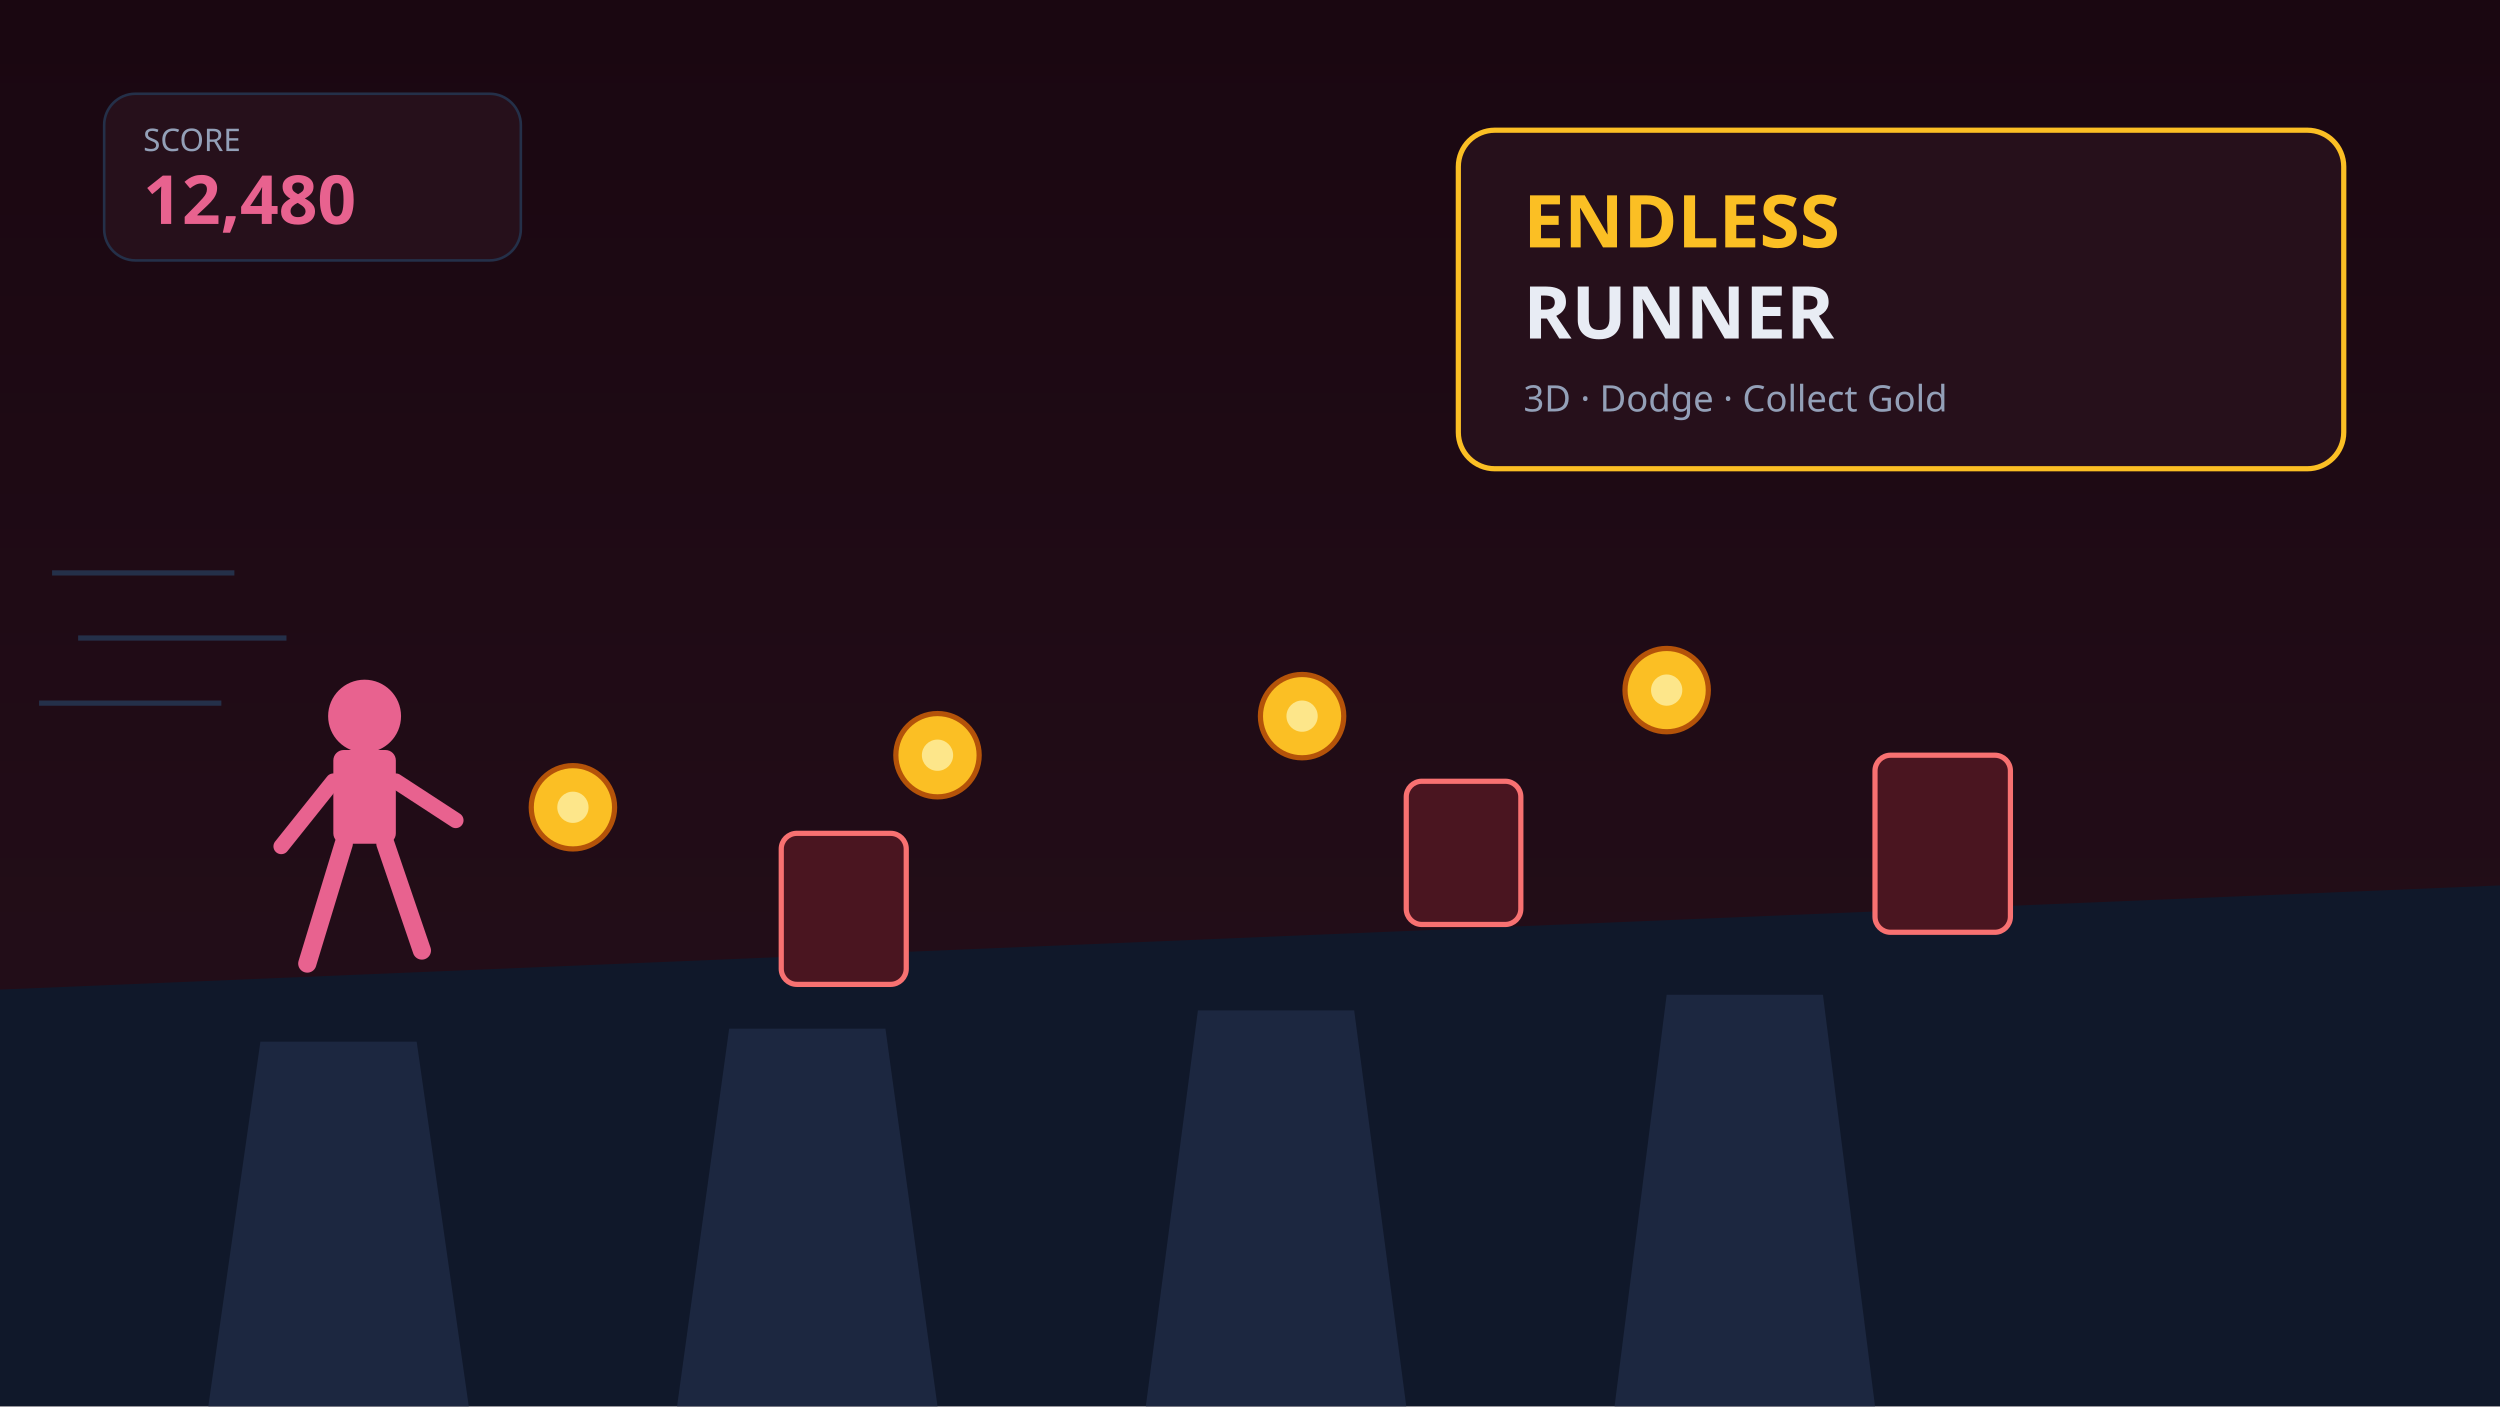
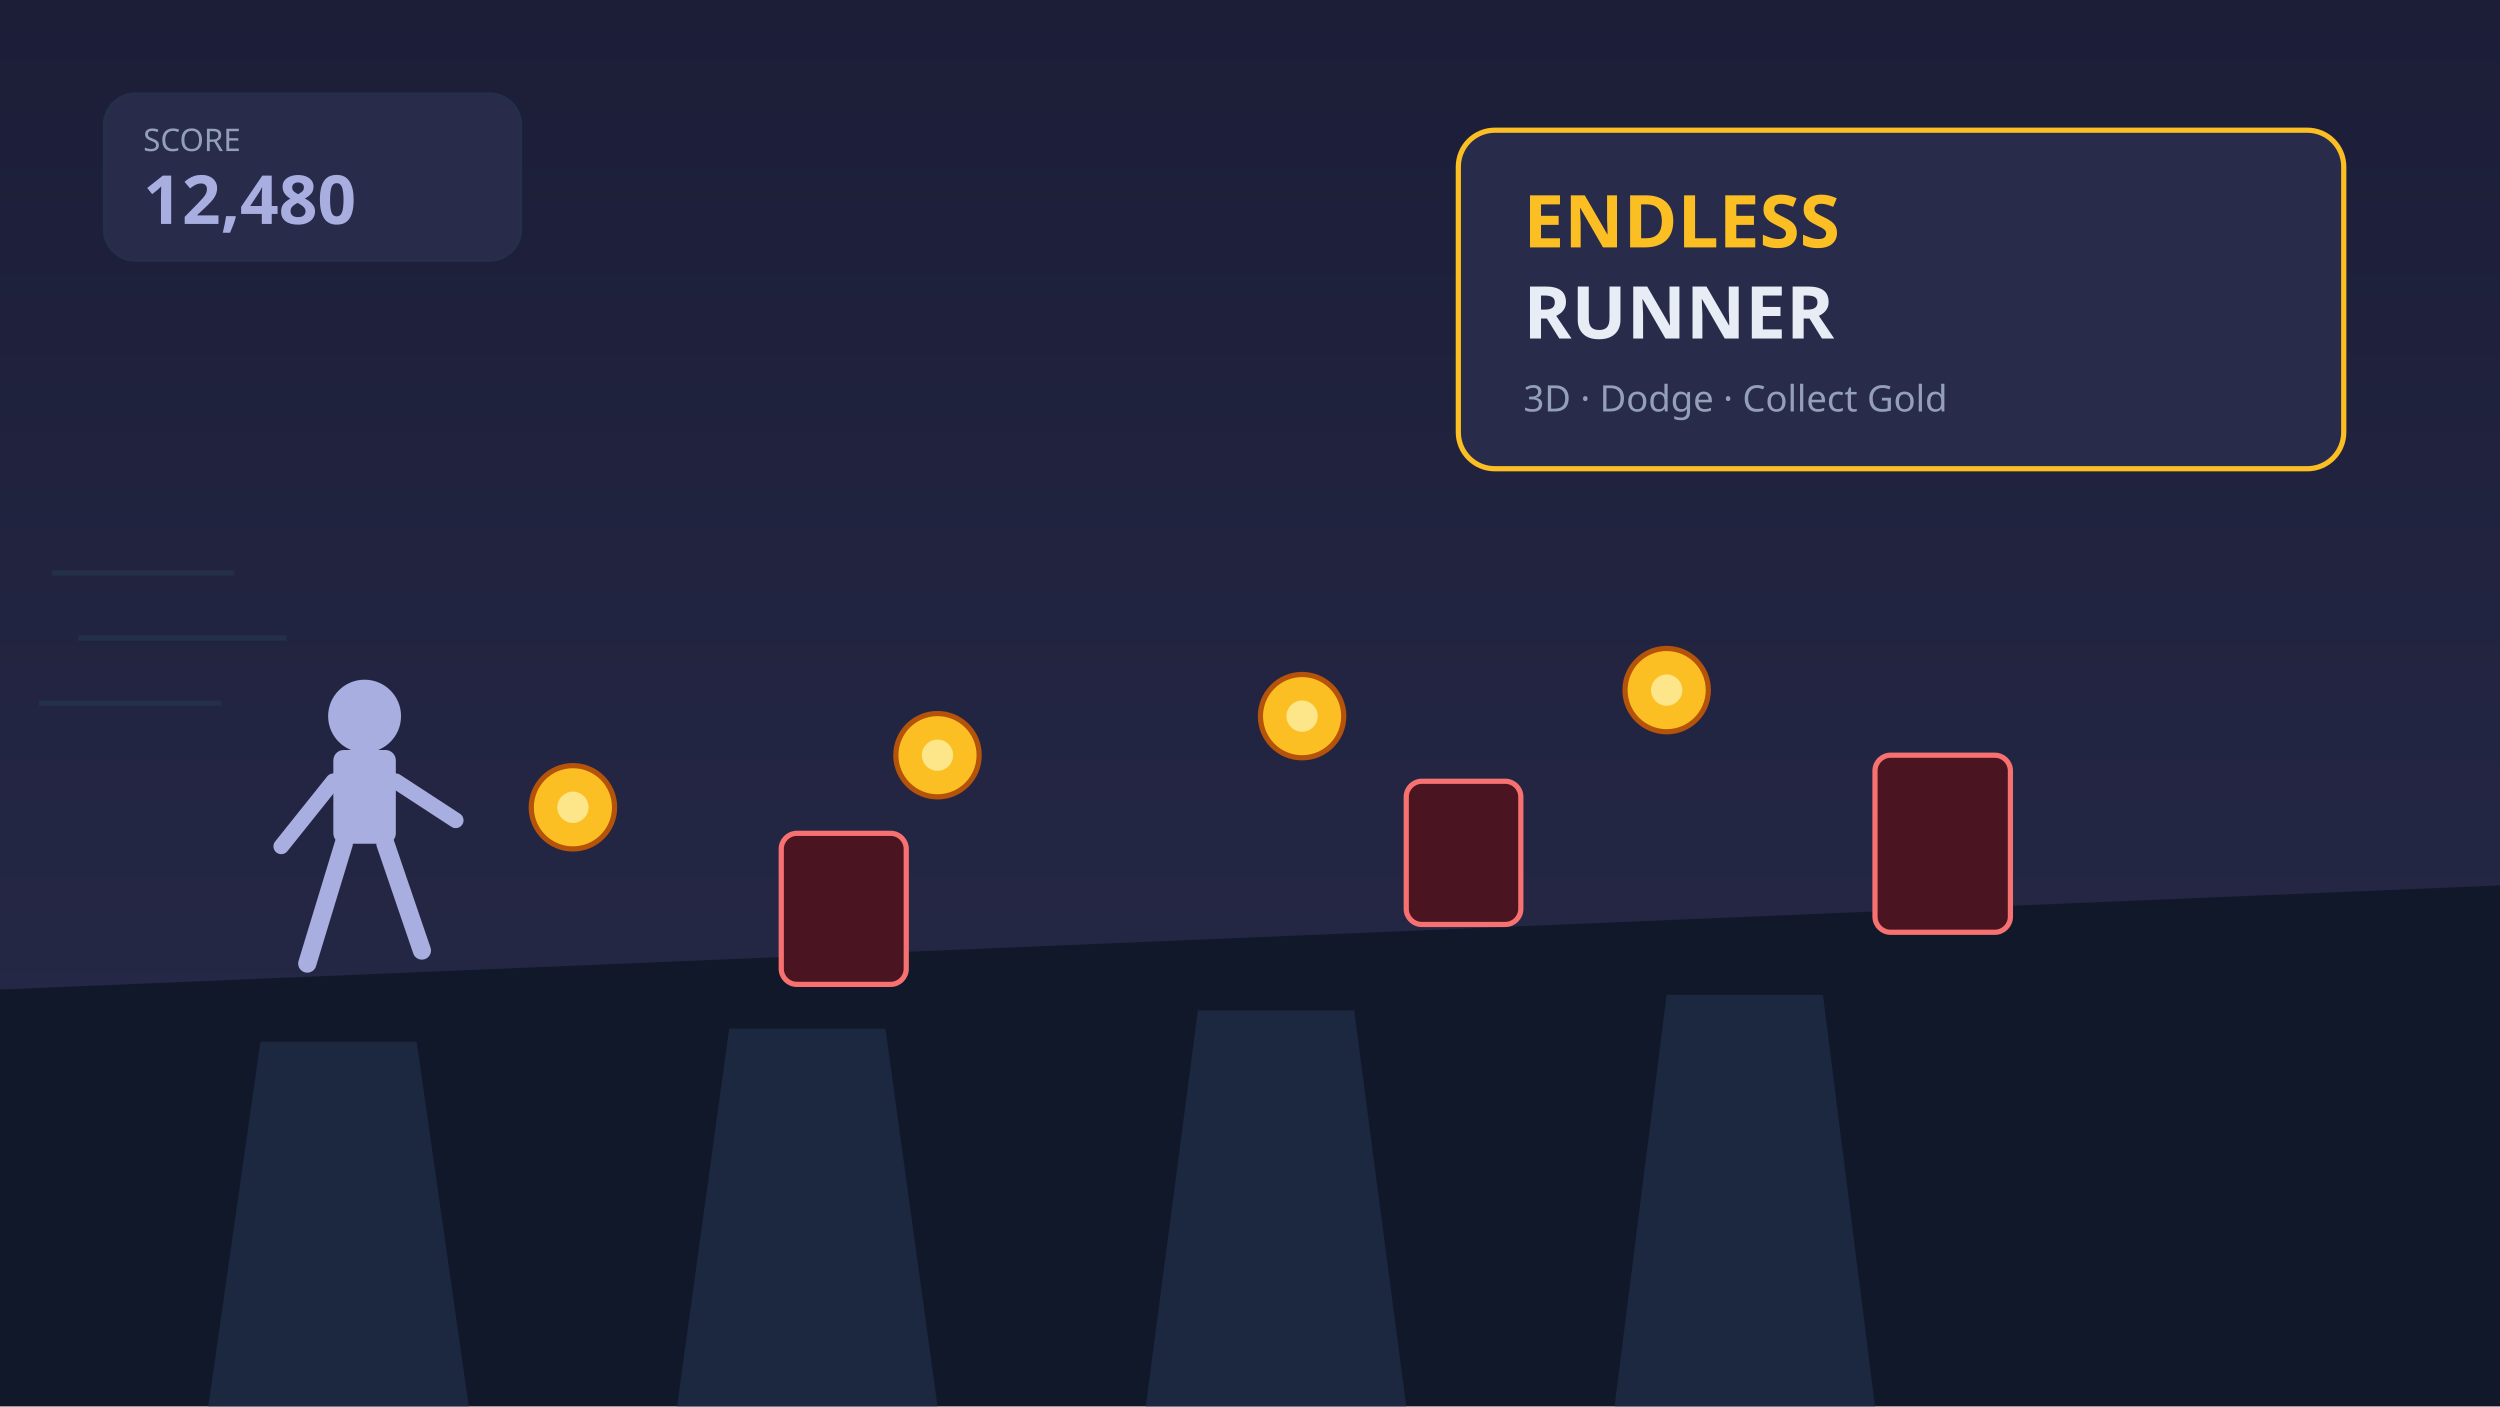
<svg xmlns="http://www.w3.org/2000/svg" viewBox="0 0 960 540" width="960" height="540">
  <defs>
    <linearGradient id="bg2" x1="0" y1="0" x2="0" y2="1">
-       <stop offset="0%" stop-color="#1a0711" />
-       <stop offset="100%" stop-color="#26101b" />
+       <stop offset="0%" stop-color="#1c1e38" />
+       <stop offset="100%" stop-color="#282b4a" />
    </linearGradient>
  </defs>
  <rect width="960" height="540" fill="url(#bg2)" />
  <polygon points="0,380 960,340 960,540 0,540" fill="#10182a" />
  <polygon points="100,400 160,400 180,540 80,540" fill="#1c2740" />
  <polygon points="280,395 340,395 360,540 260,540" fill="#1c2740" />
  <polygon points="460,388 520,388 540,540 440,540" fill="#1c2740" />
  <polygon points="640,382 700,382 720,540 620,540" fill="#1c2740" />
  <circle cx="220" cy="310" r="16" fill="#fbbf24" stroke="#b45309" stroke-width="2" />
  <circle cx="220" cy="310" r="6" fill="#fde68a" />
  <circle cx="360" cy="290" r="16" fill="#fbbf24" stroke="#b45309" stroke-width="2" />
  <circle cx="360" cy="290" r="6" fill="#fde68a" />
  <circle cx="500" cy="275" r="16" fill="#fbbf24" stroke="#b45309" stroke-width="2" />
  <circle cx="500" cy="275" r="6" fill="#fde68a" />
  <circle cx="640" cy="265" r="16" fill="#fbbf24" stroke="#b45309" stroke-width="2" />
  <circle cx="640" cy="265" r="6" fill="#fde68a" />
  <rect x="300" y="320" width="48" height="58" rx="6" fill="#4a1520" stroke="#f87171" stroke-width="2" />
  <rect x="540" y="300" width="44" height="55" rx="6" fill="#4a1520" stroke="#f87171" stroke-width="2" />
  <rect x="720" y="290" width="52" height="68" rx="6" fill="#4a1520" stroke="#f87171" stroke-width="2" />
-   <circle cx="140" cy="275" r="14" fill="#e8628f" />
-   <rect x="128" y="288" width="24" height="36" rx="4" fill="#e8628f" />
-   <line x1="132" y1="324" x2="118" y2="370" stroke="#e8628f" stroke-width="7" stroke-linecap="round" />
-   <line x1="148" y1="324" x2="162" y2="365" stroke="#e8628f" stroke-width="7" stroke-linecap="round" />
-   <line x1="128" y1="300" x2="108" y2="325" stroke="#e8628f" stroke-width="6" stroke-linecap="round" />
-   <line x1="152" y1="300" x2="175" y2="315" stroke="#e8628f" stroke-width="6" stroke-linecap="round" />
+   <circle cx="140" cy="275" r="14" fill="#a9aee0" />
+   <rect x="128" y="288" width="24" height="36" rx="4" fill="#a9aee0" />
+   <line x1="132" y1="324" x2="118" y2="370" stroke="#a9aee0" stroke-width="7" stroke-linecap="round" />
+   <line x1="148" y1="324" x2="162" y2="365" stroke="#a9aee0" stroke-width="7" stroke-linecap="round" />
+   <line x1="128" y1="300" x2="108" y2="325" stroke="#a9aee0" stroke-width="6" stroke-linecap="round" />
+   <line x1="152" y1="300" x2="175" y2="315" stroke="#a9aee0" stroke-width="6" stroke-linecap="round" />
  <line x1="20" y1="220" x2="90" y2="220" stroke="#243049" stroke-width="2" />
  <line x1="30" y1="245" x2="110" y2="245" stroke="#243049" stroke-width="2" />
  <line x1="15" y1="270" x2="85" y2="270" stroke="#243049" stroke-width="2" />
-   <rect x="40" y="36" width="160" height="64" rx="12" fill="#26101b" stroke="#243049" />
+   <rect x="40" y="36" width="160" height="64" rx="12" fill="#282b4a" stroke="#243049" />
  <text x="55" y="58" font-family="system-ui,sans-serif" font-size="12" fill="#93a0b8">SCORE</text>
-   <text x="55" y="86" font-family="system-ui,sans-serif" font-size="26" font-weight="700" fill="#e8628f">12,480</text>
-   <rect x="560" y="50" width="340" height="130" rx="14" fill="#26101b" stroke="#fbbf24" stroke-width="2" />
+   <text x="55" y="86" font-family="system-ui,sans-serif" font-size="26" font-weight="700" fill="#a9aee0">12,480</text>
+   <rect x="560" y="50" width="340" height="130" rx="14" fill="#282b4a" stroke="#fbbf24" stroke-width="2" />
  <text x="585" y="95" font-family="system-ui,sans-serif" font-size="28" font-weight="700" fill="#fbbf24">ENDLESS</text>
  <text x="585" y="130" font-family="system-ui,sans-serif" font-size="28" font-weight="700" fill="#e8ecf4">RUNNER</text>
  <text x="585" y="158" font-family="system-ui,sans-serif" font-size="14" fill="#93a0b8">3D · Dodge · Collect Gold</text>
</svg>
